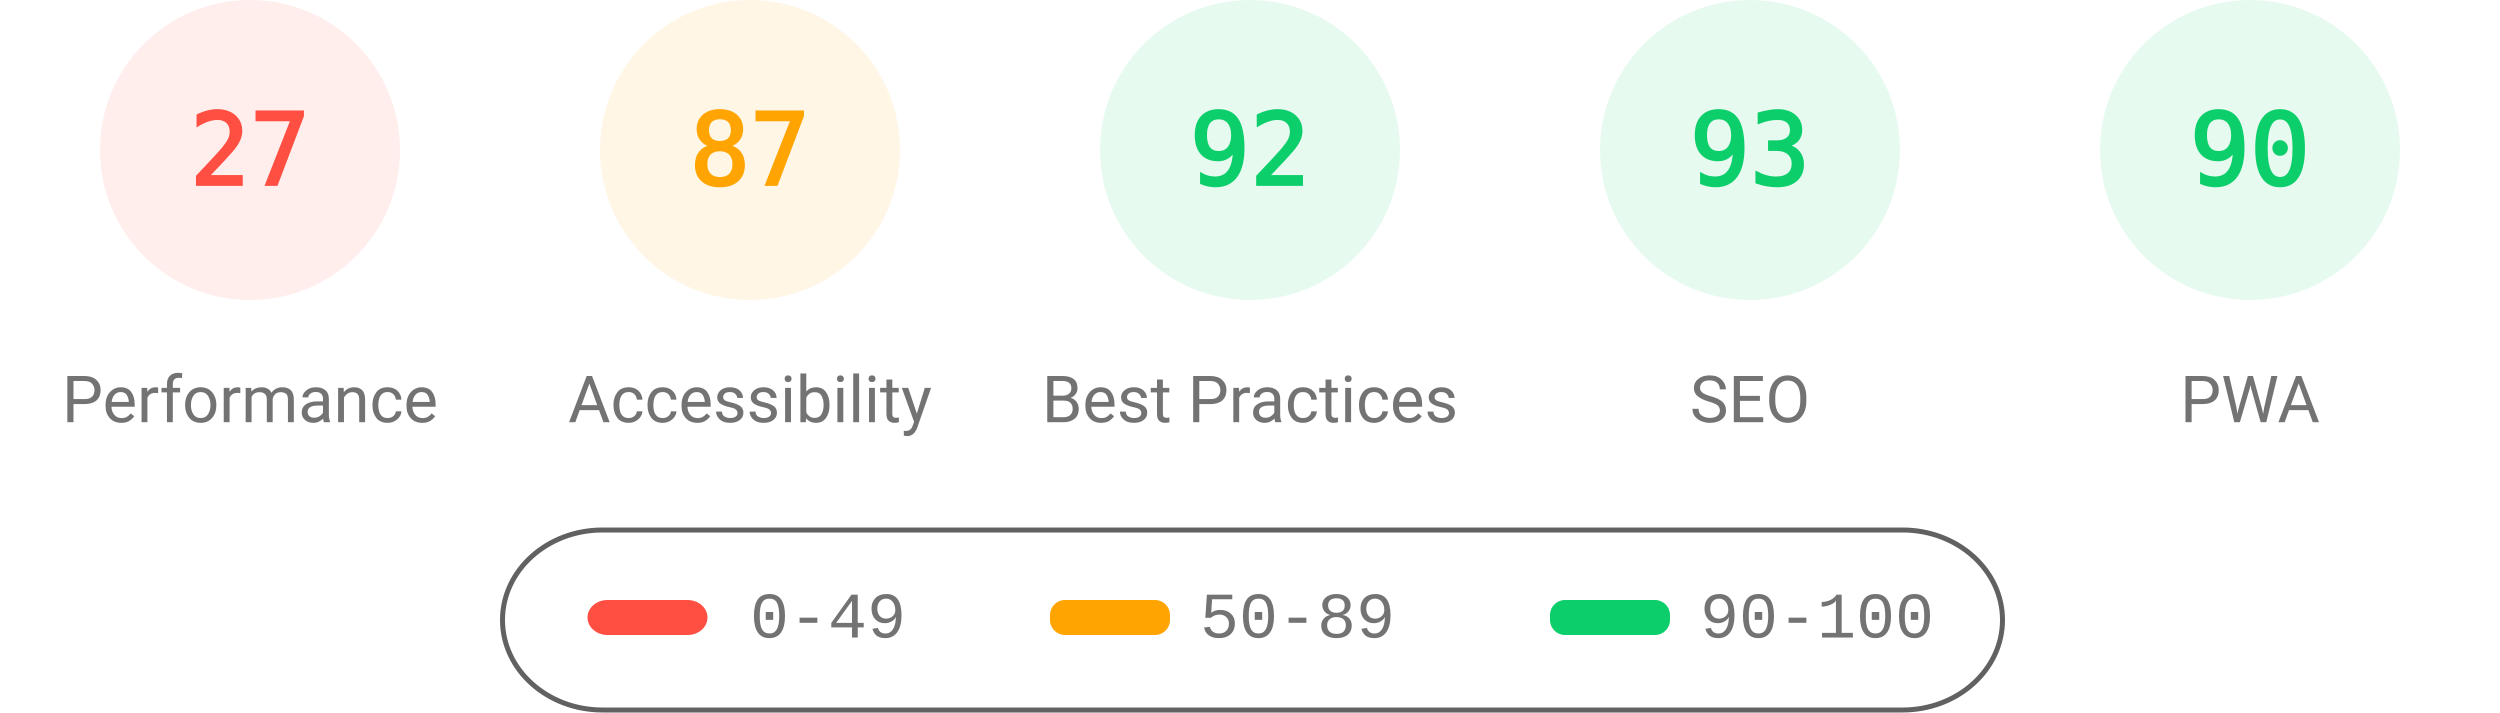
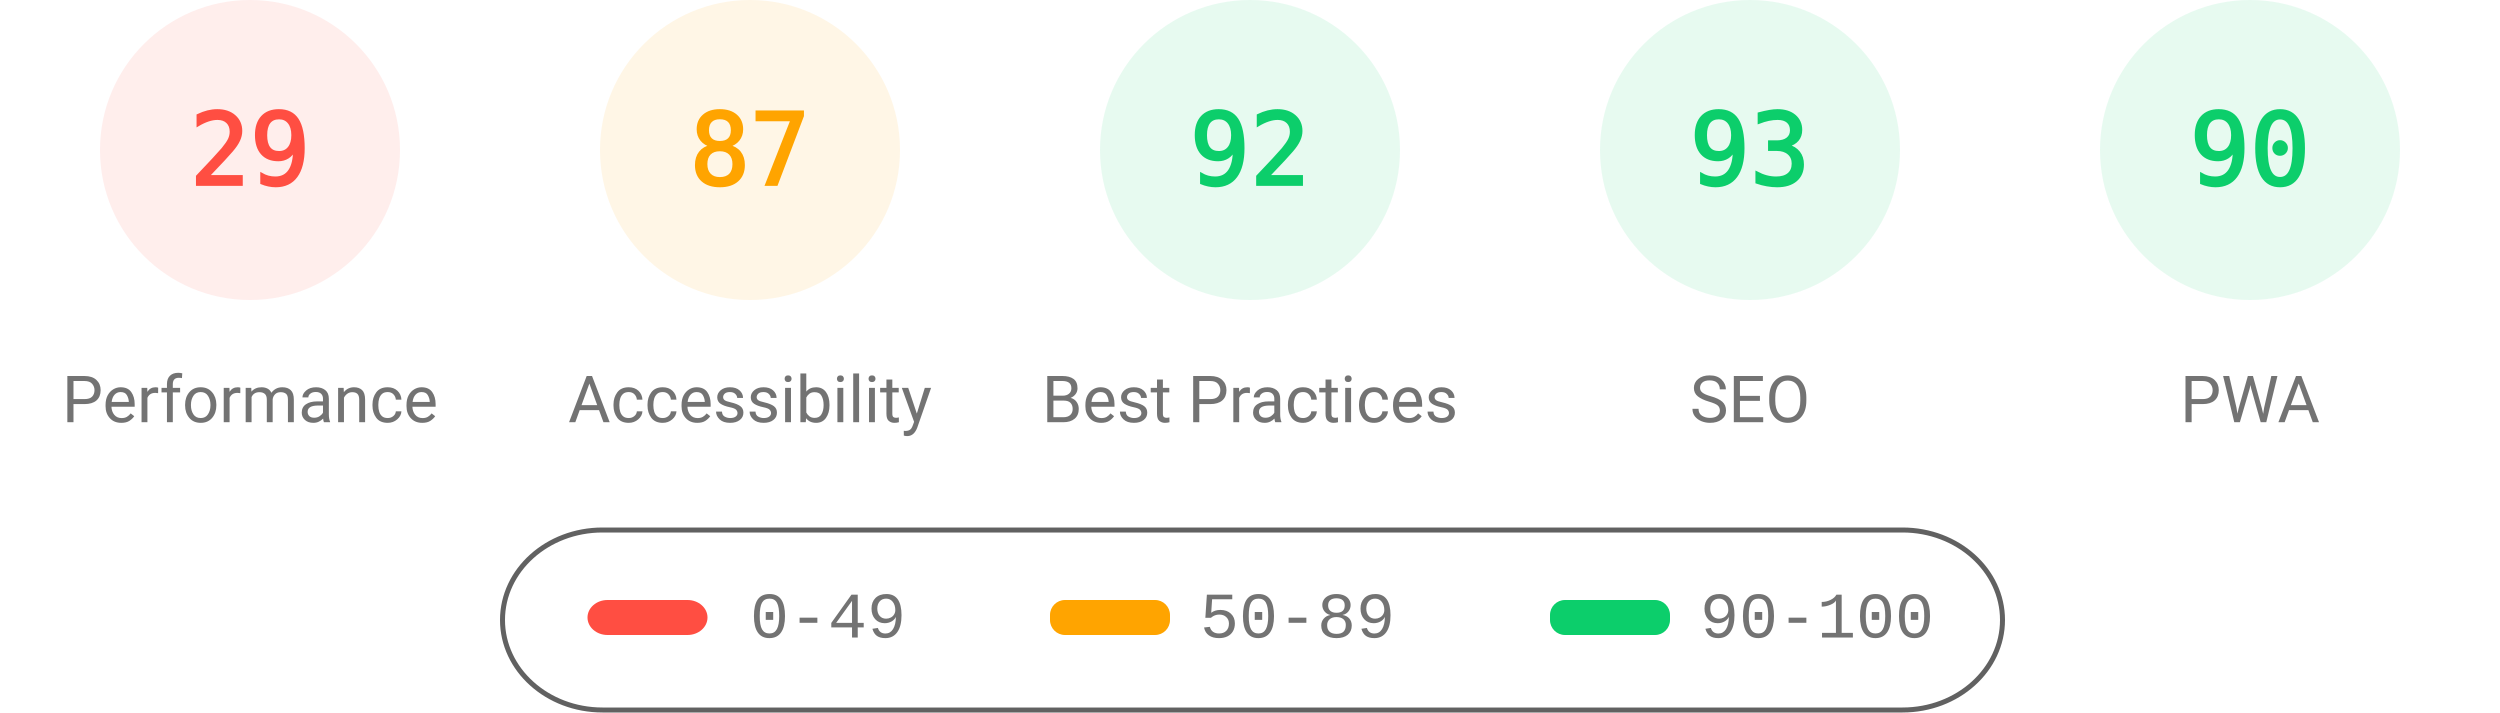
<svg xmlns="http://www.w3.org/2000/svg" fill="none" width="1000" height="285">
  <style>.gauge-base{opacity:.1}.gauge-arc{fill:none;animation-delay:250ms;stroke-linecap:round;transform:rotate(-90deg);transform-origin:100px 60px;animation:load-gauge 1s ease forwards}.guage-text{font-size:40px;font-family:monospace;text-align:center}.guage-red{color:#ff4e42;fill:#ff4e42;stroke:#ff4e42}.guage-orange{color:#ffa400;fill:#ffa400;stroke:#ffa400}.guage-green{color:#0cce6b;fill:#0cce6b;stroke:#0cce6b}.guage-undefined{color:#5c5c5c;fill:#5c5c5c;stroke:#5c5c5c}.guage-title{color:#737373;fill:#737373;stroke:none;font-size:26px;line-height:26px;font-family:Roboto,Halvetica,Arial,sans-serif}@keyframes load-gauge{from{stroke-dasharray:0 352.858}}</style>
  <svg class="guage-div guage-perf guage-red" viewBox="0 0 200 200" width="200" height="200">
    <circle class="gauge-base" r="56" cx="100" cy="60" stroke-width="8" />
-     <circle class="gauge-arc guage-arc-1" r="56" cx="100" cy="60" stroke-width="8" style="stroke-dasharray:95.002,351.858" />
-     <text class="guage-text" x="100" y="60" alignment-baseline="central" dominant-baseline="central" text-anchor="middle">27</text>
+     <circle class="gauge-arc guage-arc-1" r="56" cx="100" cy="60" stroke-width="8" style="stroke-dasharray:102.039,351.858" />
+     <text class="guage-text" x="100" y="60" alignment-baseline="central" dominant-baseline="central" text-anchor="middle">29</text>
    <text class="guage-title" x="100" y="160" alignment-baseline="central" dominant-baseline="central" text-anchor="middle">Performance</text>
  </svg>
  <svg class="guage-div guage-acc guage-orange" viewBox="0 0 200 200" width="200" height="200" x="200">
    <circle class="gauge-base" r="56" cx="100" cy="60" stroke-width="8" />
    <circle class="gauge-arc guage-arc-2" r="56" cx="100" cy="60" stroke-width="8" style="stroke-dasharray:306.116,351.858" />
    <text class="guage-text" x="100" y="60" alignment-baseline="central" dominant-baseline="central" text-anchor="middle">87</text>
    <text class="guage-title" x="100" y="160" alignment-baseline="central" dominant-baseline="central" text-anchor="middle">Accessibility</text>
  </svg>
  <svg class="guage-div guage-best guage-green" viewBox="0 0 200 200" width="200" height="200" x="400">
    <circle class="gauge-base" r="56" cx="100" cy="60" stroke-width="8" />
    <circle class="gauge-arc guage-arc-3" r="56" cx="100" cy="60" stroke-width="8" style="stroke-dasharray:323.709,351.858" />
    <text class="guage-text" x="100" y="60" alignment-baseline="central" dominant-baseline="central" text-anchor="middle">92</text>
    <text class="guage-title" x="100" y="160" alignment-baseline="central" dominant-baseline="central" text-anchor="middle">Best Practices</text>
  </svg>
  <svg class="guage-div guage-seo guage-green" viewBox="0 0 200 200" width="200" height="200" x="600">
    <circle class="gauge-base" r="56" cx="100" cy="60" stroke-width="8" />
    <circle class="gauge-arc guage-arc-4" r="56" cx="100" cy="60" stroke-width="8" style="stroke-dasharray:327.228,351.858" />
    <text class="guage-text" x="100" y="60" alignment-baseline="central" dominant-baseline="central" text-anchor="middle">93</text>
    <text class="guage-title" x="100" y="160" alignment-baseline="central" dominant-baseline="central" text-anchor="middle">SEO</text>
  </svg>
  <svg class="guage-div guage-pwa guage-green" viewBox="0 0 200 200" width="200" height="200" x="800">
    <circle class="gauge-base" r="56" cx="100" cy="60" stroke-width="8" />
    <circle class="gauge-arc guage-arc-4" r="56" cx="100" cy="60" stroke-width="8" style="stroke-dasharray:316.672,351.858" />
    <text class="guage-text" x="100" y="60" alignment-baseline="central" dominant-baseline="central" text-anchor="middle">90</text>
    <text class="guage-title" x="100" y="160" alignment-baseline="central" dominant-baseline="central" text-anchor="middle">PWA</text>
  </svg>
  <svg width="604" height="76" x="200" y="210">
    <path fill="none" id="canvas_background" d="M-1-1h604v80H-1z" />
    <rect fill-opacity="0" stroke="#616161" stroke-width="2" rx="40" id="svg_2" height="72" width="600" y="2" x="1" fill="#000" />
    <rect stroke="#000" rx="8" id="svg_3" height="14" width="48" y="30" x="35" stroke-opacity="null" stroke-width="0" fill="#ff4e42" />
    <rect stroke="#000" rx="6" id="svg_4" height="14" width="48" y="30" x="220" stroke-opacity="null" stroke-width="0" fill="#ffa400" />
    <rect stroke="#000" rx="6" id="svg_5" height="14" width="48" y="30" x="420" stroke-opacity="null" stroke-width="0" fill="#0cce6b" />
    <text xml:space="preserve" text-anchor="start" font-family="'Courier New', Courier, monospace" font-size="26" id="svg_6" y="45" x="100" stroke-opacity="null" stroke-width="0" stroke="#000" fill="#737373">0-49</text>
    <text xml:space="preserve" text-anchor="start" font-family="'Courier New', Courier, monospace" font-size="26" id="svg_7" y="45" x="280" stroke-opacity="null" stroke-width="0" stroke="#000" fill="#737373">50-89</text>
    <text xml:space="preserve" text-anchor="start" font-family="'Courier New', Courier, monospace" font-size="26" id="svg_8" y="45" x="480" stroke-opacity="null" stroke-width="0" stroke="#000" fill="#737373">90-100</text>
  </svg>
</svg>
